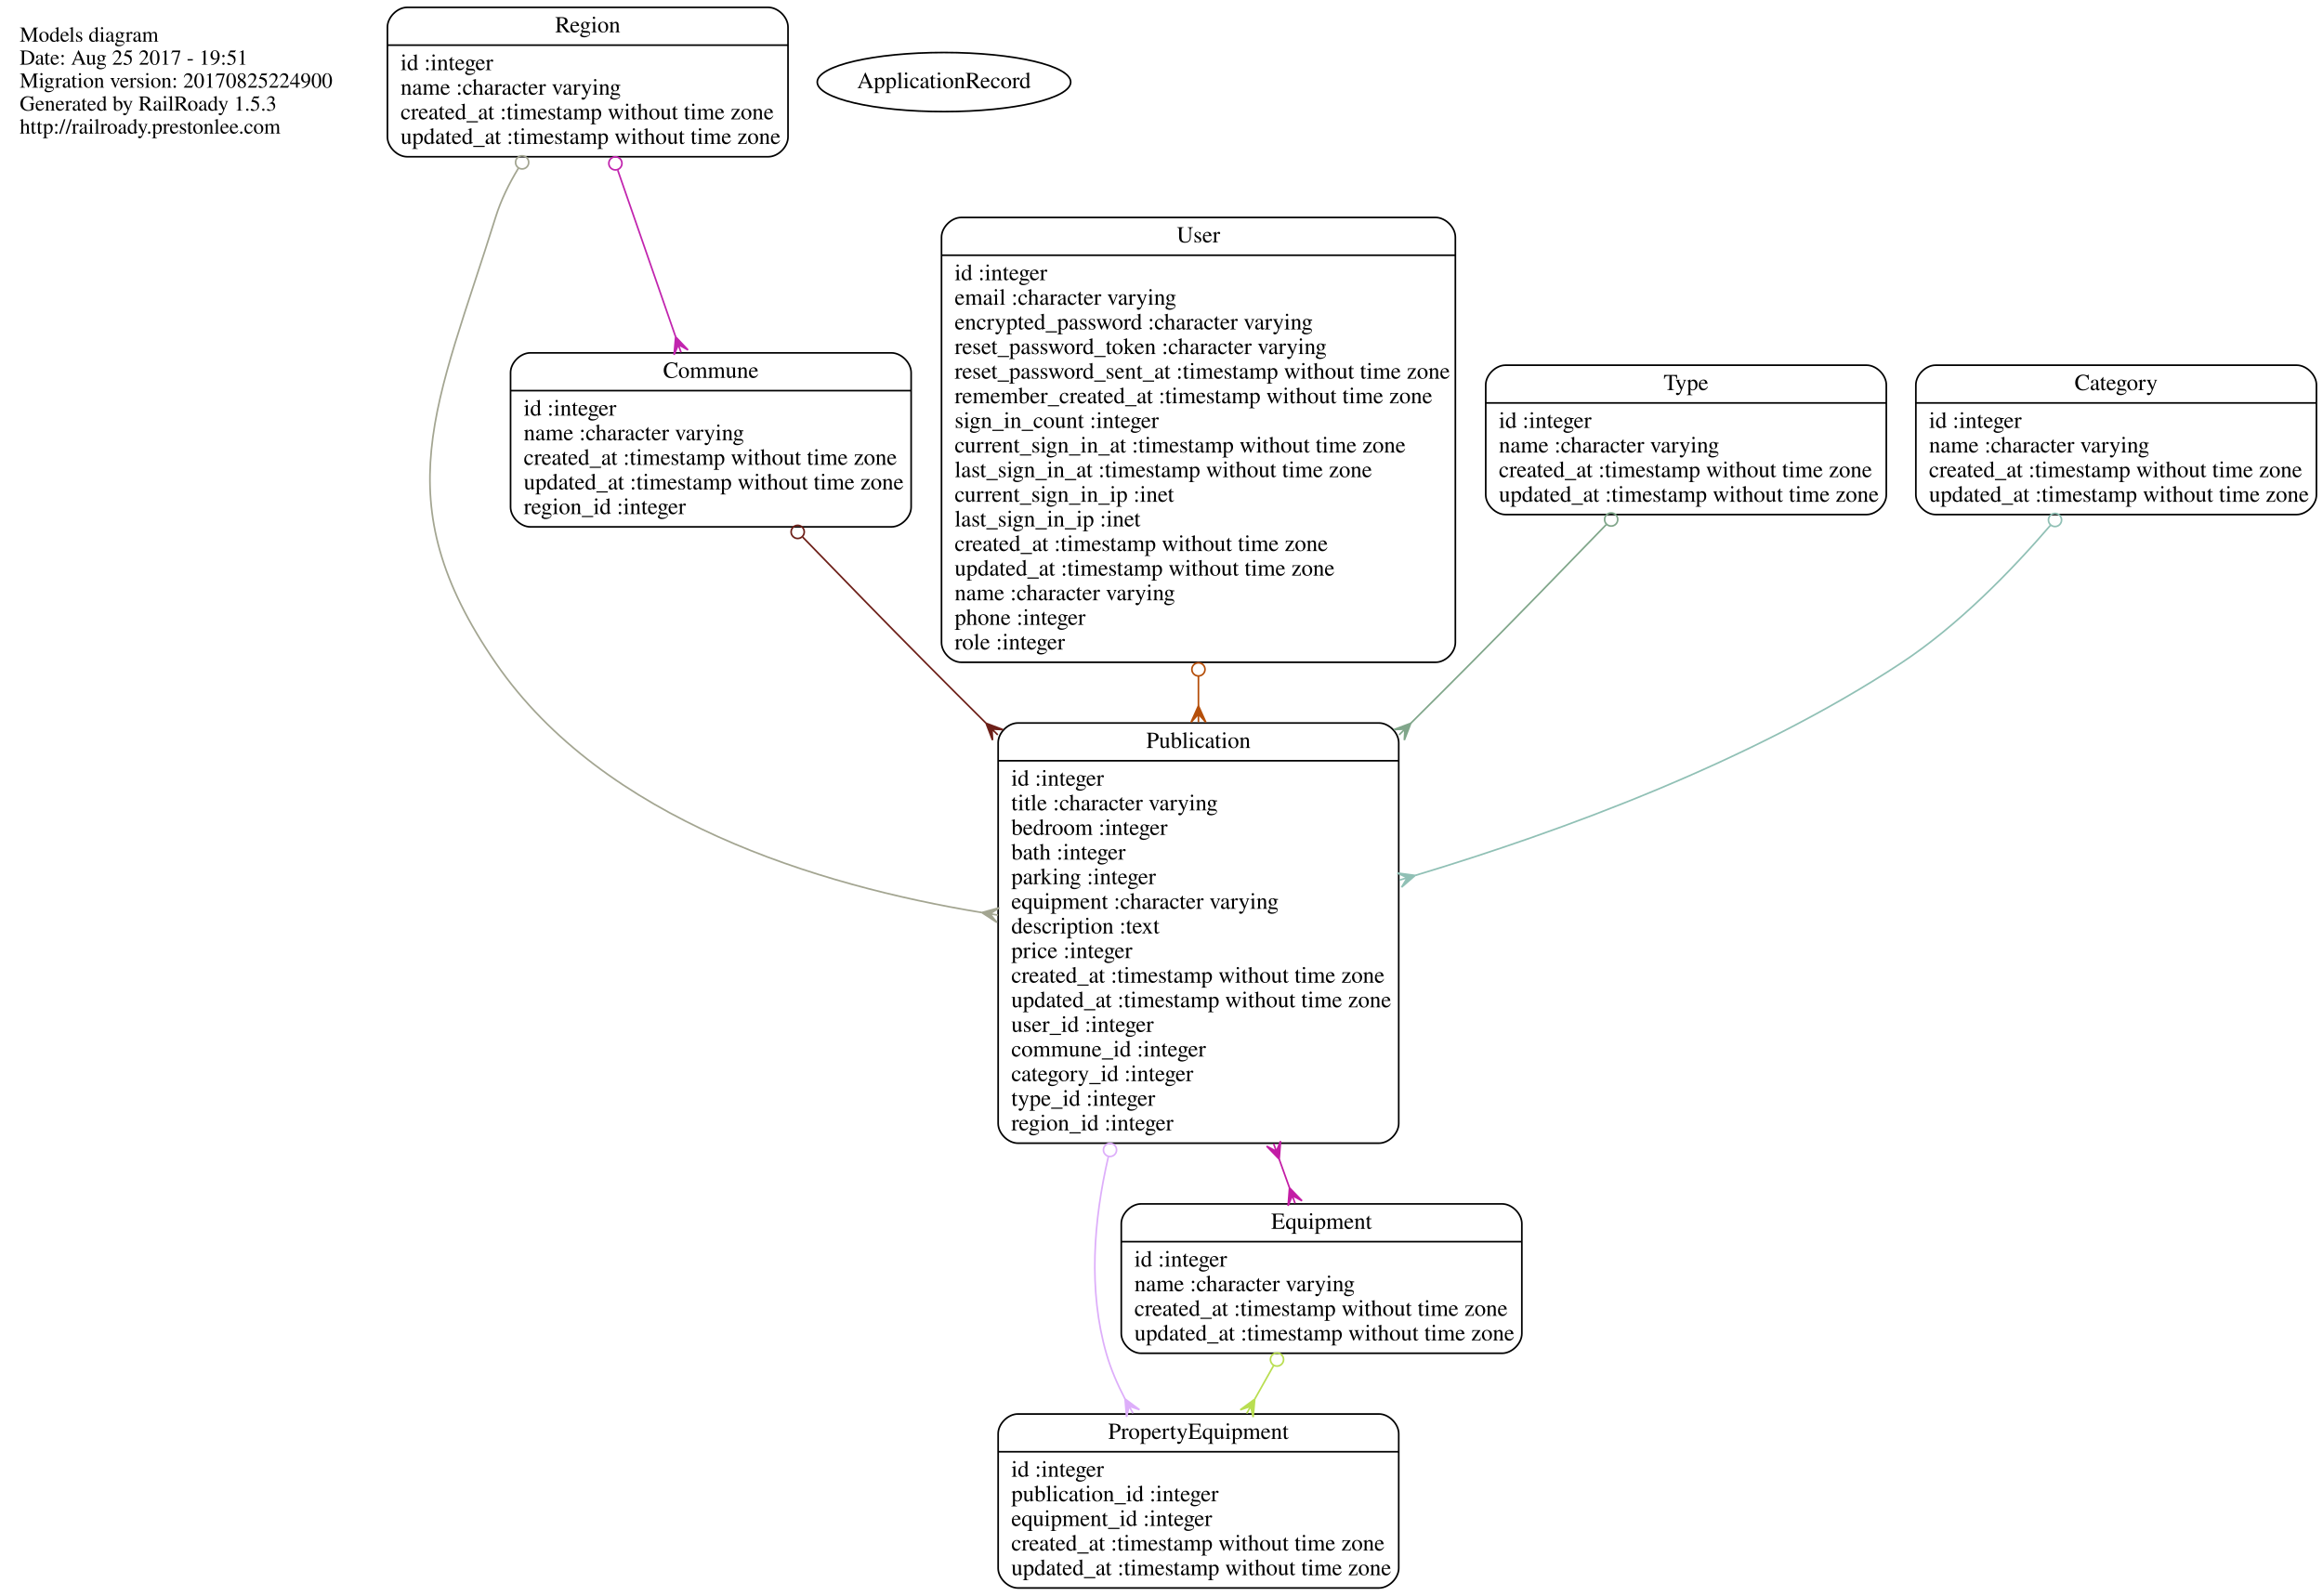
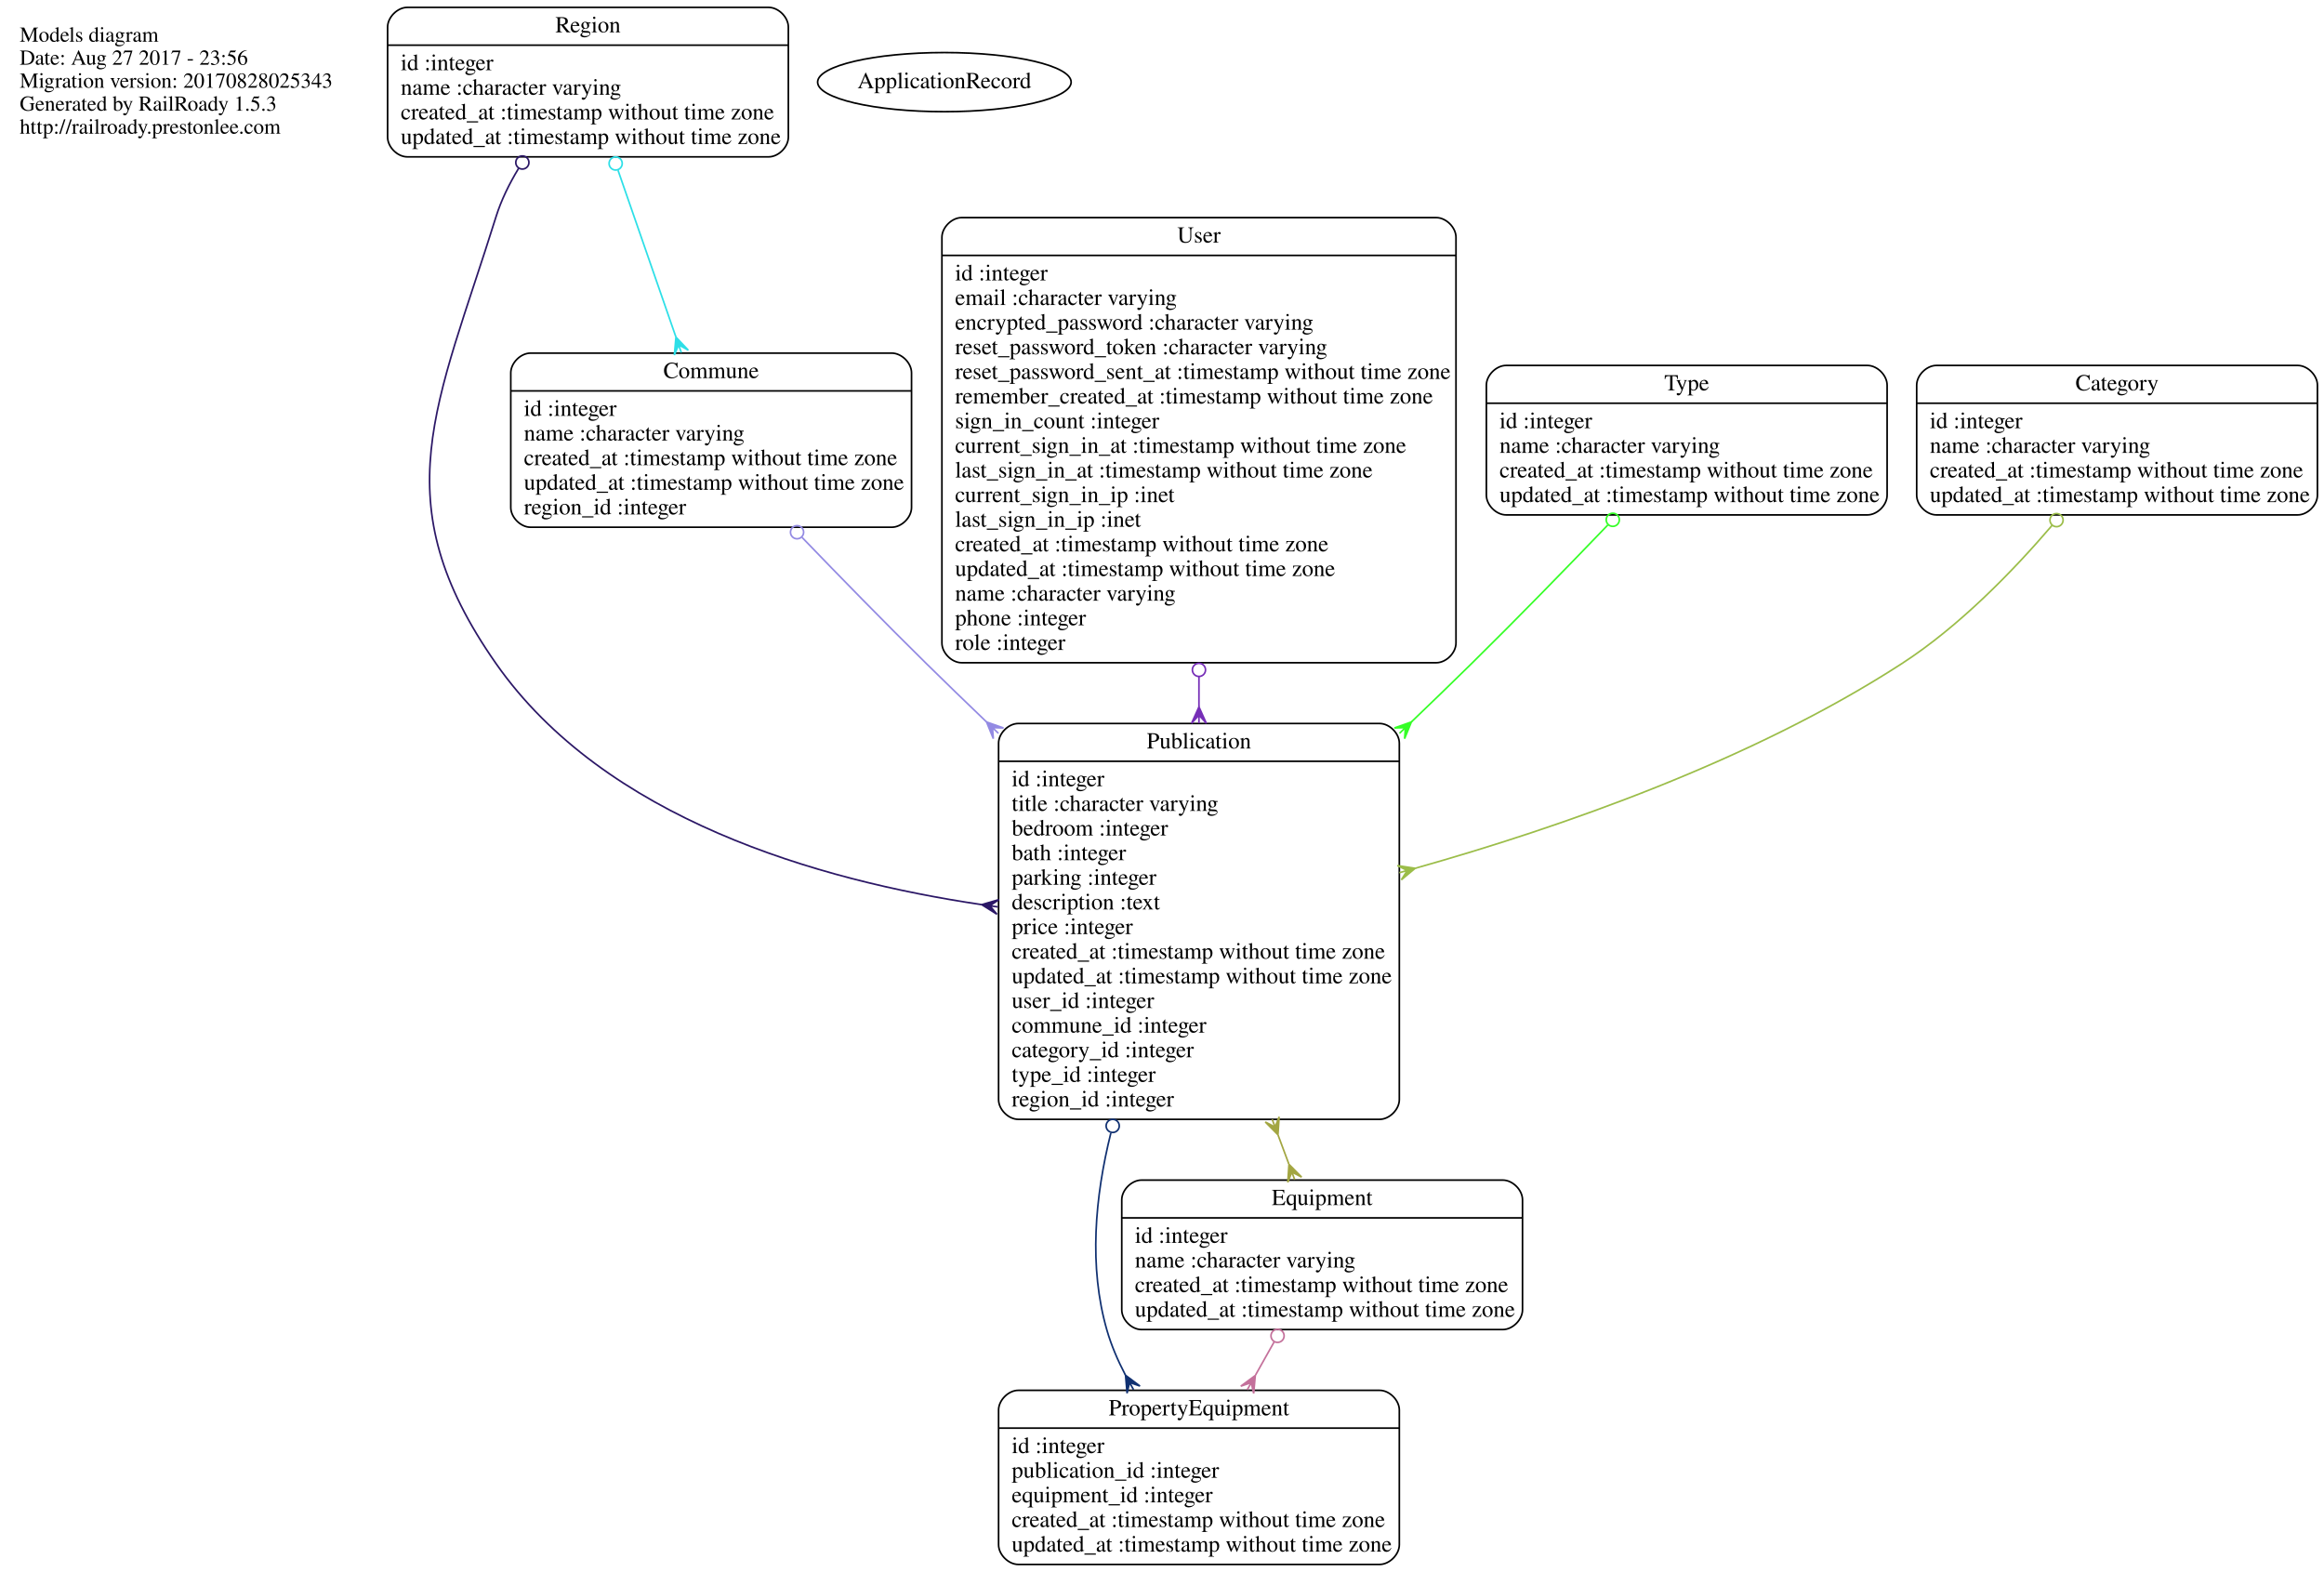
- <svg xmlns="http://www.w3.org/2000/svg" width="1415pt" height="972pt" viewBox="0.00 0.00 1415.00 972.00">
-   <g id="graph0" class="graph" transform="scale(1 1) rotate(0) translate(4 968)">
-     <polygon fill="none" stroke="none" points="-4,4 -4,-968 1411,-968 1411,4 -4,4" />
+ <svg xmlns="http://www.w3.org/2000/svg" width="1415pt" height="957pt" viewBox="0.00 0.00 1415.00 957.00">
+   <g id="graph0" class="graph" transform="scale(1 1) rotate(0) translate(4 953)">
+     <polygon fill="none" stroke="none" points="-4,4 -4,-953 1411,-953 1411,4 -4,4" />
    <g id="node1" class="node">
-       <text text-anchor="start" x="8" y="-942.6" font-family="Times,serif" font-size="13.00">Models diagram</text>
-       <text text-anchor="start" x="8" y="-928.6" font-family="Times,serif" font-size="13.00">Date: Aug 25 2017 - 19:51</text>
-       <text text-anchor="start" x="8" y="-914.6" font-family="Times,serif" font-size="13.00">Migration version: 20170825224900</text>
-       <text text-anchor="start" x="8" y="-900.6" font-family="Times,serif" font-size="13.00">Generated by RailRoady 1.5.3</text>
-       <text text-anchor="start" x="8" y="-886.6" font-family="Times,serif" font-size="13.00">http://railroady.prestonlee.com</text>
+       <text text-anchor="start" x="8" y="-927.6" font-family="Times,serif" font-size="13.00">Models diagram</text>
+       <text text-anchor="start" x="8" y="-913.6" font-family="Times,serif" font-size="13.00">Date: Aug 27 2017 - 23:56</text>
+       <text text-anchor="start" x="8" y="-899.6" font-family="Times,serif" font-size="13.00">Migration version: 20170828025343</text>
+       <text text-anchor="start" x="8" y="-885.6" font-family="Times,serif" font-size="13.00">Generated by RailRoady 1.5.3</text>
+       <text text-anchor="start" x="8" y="-871.6" font-family="Times,serif" font-size="13.00">http://railroady.prestonlee.com</text>
    </g>
    <g id="node2" class="node">
-       <path fill="none" stroke="black" d="M616,-271.5C616,-271.5 836,-271.5 836,-271.5 842,-271.5 848,-277.5 848,-283.5 848,-283.5 848,-515.5 848,-515.5 848,-521.5 842,-527.5 836,-527.5 836,-527.5 616,-527.5 616,-527.5 610,-527.5 604,-521.5 604,-515.5 604,-515.5 604,-283.5 604,-283.5 604,-277.5 610,-271.5 616,-271.5" />
-       <text text-anchor="middle" x="726" y="-512.3" font-family="Times,serif" font-size="14.00">Publication</text>
-       <polyline fill="none" stroke="black" points="604,-504.5 848,-504.5 " />
-       <text text-anchor="start" x="612" y="-489.3" font-family="Times,serif" font-size="14.00">id :integer</text>
-       <text text-anchor="start" x="612" y="-474.3" font-family="Times,serif" font-size="14.00">title :character varying</text>
-       <text text-anchor="start" x="612" y="-459.3" font-family="Times,serif" font-size="14.00">bedroom :integer</text>
-       <text text-anchor="start" x="612" y="-444.3" font-family="Times,serif" font-size="14.00">bath :integer</text>
-       <text text-anchor="start" x="612" y="-429.3" font-family="Times,serif" font-size="14.00">parking :integer</text>
-       <text text-anchor="start" x="612" y="-414.3" font-family="Times,serif" font-size="14.00">equipment :character varying</text>
+       <path fill="none" stroke="black" d="M616,-271.5C616,-271.5 836,-271.5 836,-271.5 842,-271.5 848,-277.5 848,-283.5 848,-283.5 848,-500.5 848,-500.5 848,-506.5 842,-512.5 836,-512.5 836,-512.5 616,-512.5 616,-512.5 610,-512.5 604,-506.5 604,-500.5 604,-500.5 604,-283.5 604,-283.5 604,-277.5 610,-271.5 616,-271.5" />
+       <text text-anchor="middle" x="726" y="-497.3" font-family="Times,serif" font-size="14.00">Publication</text>
+       <polyline fill="none" stroke="black" points="604,-489.5 848,-489.5 " />
+       <text text-anchor="start" x="612" y="-474.3" font-family="Times,serif" font-size="14.00">id :integer</text>
+       <text text-anchor="start" x="612" y="-459.3" font-family="Times,serif" font-size="14.00">title :character varying</text>
+       <text text-anchor="start" x="612" y="-444.3" font-family="Times,serif" font-size="14.00">bedroom :integer</text>
+       <text text-anchor="start" x="612" y="-429.3" font-family="Times,serif" font-size="14.00">bath :integer</text>
+       <text text-anchor="start" x="612" y="-414.3" font-family="Times,serif" font-size="14.00">parking :integer</text>
      <text text-anchor="start" x="612" y="-399.3" font-family="Times,serif" font-size="14.00">description :text</text>
      <text text-anchor="start" x="612" y="-384.3" font-family="Times,serif" font-size="14.00">price :integer</text>
      <text text-anchor="start" x="612" y="-369.3" font-family="Times,serif" font-size="14.00">created_at :timestamp without time zone</text>
      <text text-anchor="start" x="612" y="-354.3" font-family="Times,serif" font-size="14.00">updated_at :timestamp without time zone</text>
      <text text-anchor="start" x="612" y="-339.3" font-family="Times,serif" font-size="14.00">user_id :integer</text>
      <text text-anchor="start" x="612" y="-324.3" font-family="Times,serif" font-size="14.00">commune_id :integer</text>
      <text text-anchor="start" x="612" y="-309.3" font-family="Times,serif" font-size="14.00">category_id :integer</text>
      <text text-anchor="start" x="612" y="-294.3" font-family="Times,serif" font-size="14.00">type_id :integer</text>
      <text text-anchor="start" x="612" y="-279.3" font-family="Times,serif" font-size="14.00">region_id :integer</text>
    </g>
    <g id="node3" class="node">
      <path fill="none" stroke="black" d="M616,-0.5C616,-0.5 836,-0.5 836,-0.5 842,-0.5 848,-6.5 848,-12.5 848,-12.5 848,-94.5 848,-94.5 848,-100.5 842,-106.5 836,-106.5 836,-106.5 616,-106.5 616,-106.5 610,-106.5 604,-100.5 604,-94.5 604,-94.5 604,-12.5 604,-12.5 604,-6.5 610,-0.5 616,-0.5" />
      <text text-anchor="middle" x="726" y="-91.3" font-family="Times,serif" font-size="14.00">PropertyEquipment</text>
      <polyline fill="none" stroke="black" points="604,-83.5 848,-83.5 " />
      <text text-anchor="start" x="612" y="-68.3" font-family="Times,serif" font-size="14.00">id :integer</text>
      <text text-anchor="start" x="612" y="-53.3" font-family="Times,serif" font-size="14.00">publication_id :integer</text>
      <text text-anchor="start" x="612" y="-38.3" font-family="Times,serif" font-size="14.00">equipment_id :integer</text>
      <text text-anchor="start" x="612" y="-23.3" font-family="Times,serif" font-size="14.00">created_at :timestamp without time zone</text>
      <text text-anchor="start" x="612" y="-8.3" font-family="Times,serif" font-size="14.00">updated_at :timestamp without time zone</text>
    </g>
    <g id="edge1" class="edge">
-       <path fill="none" stroke="#ddaefa" d="M671.184,-263.501C662.078,-224.362 658.772,-181.743 670,-143 672.667,-133.798 676.609,-124.634 681.188,-115.883" />
-       <ellipse fill="none" stroke="#ddaefa" cx="672.133" cy="-267.394" rx="4" ry="4" />
-       <polygon fill="#ddaefa" stroke="#ddaefa" points="681.306,-115.669 690.097,-109.114 683.734,-111.299 686.163,-106.928 686.163,-106.928 686.163,-106.928 683.734,-111.299 682.229,-104.742 681.306,-115.669 681.306,-115.669" />
+       <path fill="none" stroke="#103071" d="M672.345,-263.143C662.685,-224.31 658.787,-181.689 670,-143 672.667,-133.798 676.609,-124.634 681.188,-115.883" />
+       <ellipse fill="none" stroke="#103071" cx="673.481" cy="-267.498" rx="4" ry="4" />
+       <polygon fill="#103071" stroke="#103071" points="681.306,-115.669 690.097,-109.114 683.734,-111.299 686.163,-106.928 686.163,-106.928 686.163,-106.928 683.734,-111.299 682.229,-104.742 681.306,-115.669 681.306,-115.669" />
    </g>
    <g id="node5" class="node">
      <path fill="none" stroke="black" d="M691,-143.5C691,-143.5 911,-143.5 911,-143.5 917,-143.5 923,-149.5 923,-155.5 923,-155.5 923,-222.5 923,-222.5 923,-228.5 917,-234.5 911,-234.5 911,-234.5 691,-234.5 691,-234.5 685,-234.5 679,-228.5 679,-222.5 679,-222.5 679,-155.5 679,-155.5 679,-149.5 685,-143.5 691,-143.5" />
      <text text-anchor="middle" x="801" y="-219.3" font-family="Times,serif" font-size="14.00">Equipment</text>
      <polyline fill="none" stroke="black" points="679,-211.5 923,-211.5 " />
      <text text-anchor="start" x="687" y="-196.3" font-family="Times,serif" font-size="14.00">id :integer</text>
      <text text-anchor="start" x="687" y="-181.3" font-family="Times,serif" font-size="14.00">name :character varying</text>
      <text text-anchor="start" x="687" y="-166.3" font-family="Times,serif" font-size="14.00">created_at :timestamp without time zone</text>
      <text text-anchor="start" x="687" y="-151.3" font-family="Times,serif" font-size="14.00">updated_at :timestamp without time zone</text>
    </g>
    <g id="edge2" class="edge">
-       <path fill="none" stroke="#c31ca5" d="M775.227,-261.649C777.349,-255.749 779.416,-250.003 781.396,-244.5" />
-       <polygon fill="#c31ca5" stroke="#c31ca5" points="775.173,-261.799 767.554,-269.685 773.481,-266.504 771.788,-271.209 771.788,-271.209 771.788,-271.209 773.481,-266.504 776.023,-272.732 775.173,-261.799 775.173,-261.799" />
-       <polygon fill="#c31ca5" stroke="#c31ca5" points="781.474,-244.282 789.093,-236.396 783.166,-239.577 784.859,-234.873 784.859,-234.873 784.859,-234.873 783.166,-239.577 780.624,-233.349 781.474,-244.282 781.474,-244.282" />
+       <path fill="none" stroke="#a3a642" d="M774.2,-261.824C776.422,-255.868 778.59,-250.059 780.668,-244.49" />
+       <polygon fill="#a3a642" stroke="#a3a642" points="774.099,-262.096 766.387,-269.891 772.351,-266.78 770.603,-271.465 770.603,-271.465 770.603,-271.465 772.351,-266.78 774.819,-273.038 774.099,-262.096 774.099,-262.096" />
+       <polygon fill="#a3a642" stroke="#a3a642" points="780.808,-244.115 788.52,-236.319 782.556,-239.43 784.304,-234.746 784.304,-234.746 784.304,-234.746 782.556,-239.43 780.088,-233.173 780.808,-244.115 780.808,-244.115" />
    </g>
    <g id="node4" class="node">
-       <ellipse fill="none" stroke="black" cx="571" cy="-918" rx="77.187" ry="18" />
-       <text text-anchor="middle" x="571" y="-914.3" font-family="Times,serif" font-size="14.00">ApplicationRecord</text>
+       <ellipse fill="none" stroke="black" cx="571" cy="-903" rx="77.187" ry="18" />
+       <text text-anchor="middle" x="571" y="-899.3" font-family="Times,serif" font-size="14.00">ApplicationRecord</text>
    </g>
    <g id="edge3" class="edge">
-       <path fill="none" stroke="#b9de51" d="M771.762,-135.956C768.067,-129.379 764.259,-122.602 760.493,-115.897" />
-       <ellipse fill="none" stroke="#b9de51" cx="773.858" cy="-139.688" rx="4" ry="4" />
-       <polygon fill="#b9de51" stroke="#b9de51" points="760.294,-115.543 759.319,-104.62 757.845,-111.183 755.396,-106.824 755.396,-106.824 755.396,-106.824 757.845,-111.183 751.472,-109.028 760.294,-115.543 760.294,-115.543" />
+       <path fill="none" stroke="#c4719b" d="M771.762,-135.956C768.067,-129.379 764.259,-122.602 760.493,-115.897" />
+       <ellipse fill="none" stroke="#c4719b" cx="773.858" cy="-139.688" rx="4" ry="4" />
+       <polygon fill="#c4719b" stroke="#c4719b" points="760.294,-115.543 759.319,-104.62 757.845,-111.183 755.396,-106.824 755.396,-106.824 755.396,-106.824 757.845,-111.183 751.472,-109.028 760.294,-115.543 760.294,-115.543" />
    </g>
    <g id="node6" class="node">
-       <path fill="none" stroke="black" d="M244,-872.5C244,-872.5 464,-872.5 464,-872.5 470,-872.5 476,-878.5 476,-884.5 476,-884.5 476,-951.5 476,-951.5 476,-957.5 470,-963.5 464,-963.5 464,-963.5 244,-963.5 244,-963.5 238,-963.5 232,-957.5 232,-951.5 232,-951.5 232,-884.5 232,-884.5 232,-878.5 238,-872.5 244,-872.5" />
-       <text text-anchor="middle" x="354" y="-948.3" font-family="Times,serif" font-size="14.00">Region</text>
-       <polyline fill="none" stroke="black" points="232,-940.5 476,-940.5 " />
-       <text text-anchor="start" x="240" y="-925.3" font-family="Times,serif" font-size="14.00">id :integer</text>
-       <text text-anchor="start" x="240" y="-910.3" font-family="Times,serif" font-size="14.00">name :character varying</text>
-       <text text-anchor="start" x="240" y="-895.3" font-family="Times,serif" font-size="14.00">created_at :timestamp without time zone</text>
-       <text text-anchor="start" x="240" y="-880.3" font-family="Times,serif" font-size="14.00">updated_at :timestamp without time zone</text>
+       <path fill="none" stroke="black" d="M244,-857.5C244,-857.5 464,-857.5 464,-857.5 470,-857.5 476,-863.5 476,-869.5 476,-869.5 476,-936.5 476,-936.5 476,-942.5 470,-948.5 464,-948.5 464,-948.5 244,-948.5 244,-948.5 238,-948.5 232,-942.5 232,-936.5 232,-936.5 232,-869.5 232,-869.5 232,-863.5 238,-857.5 244,-857.5" />
+       <text text-anchor="middle" x="354" y="-933.3" font-family="Times,serif" font-size="14.00">Region</text>
+       <polyline fill="none" stroke="black" points="232,-925.5 476,-925.5 " />
+       <text text-anchor="start" x="240" y="-910.3" font-family="Times,serif" font-size="14.00">id :integer</text>
+       <text text-anchor="start" x="240" y="-895.3" font-family="Times,serif" font-size="14.00">name :character varying</text>
+       <text text-anchor="start" x="240" y="-880.3" font-family="Times,serif" font-size="14.00">created_at :timestamp without time zone</text>
+       <text text-anchor="start" x="240" y="-865.3" font-family="Times,serif" font-size="14.00">updated_at :timestamp without time zone</text>
    </g>
    <g id="edge5" class="edge">
-       <path fill="none" stroke="#a3a591" d="M311.745,-865.455C306.095,-856.137 301.165,-846.144 298,-836 261.992,-720.598 229.447,-663.572 298,-564 363.958,-468.196 494.21,-428.494 593.786,-412.06" />
-       <ellipse fill="none" stroke="#a3a591" cx="314.042" cy="-869.065" rx="4" ry="4" />
-       <polygon fill="#a3a591" stroke="#a3a591" points="594.057,-412.017 604.639,-414.892 598.995,-411.232 603.933,-410.448 603.933,-410.448 603.933,-410.448 598.995,-411.232 603.227,-406.004 594.057,-412.017 594.057,-412.017" />
+       <path fill="none" stroke="#2b1766" d="M311.745,-850.455C306.095,-841.137 301.165,-831.144 298,-821 261.992,-705.598 228.684,-648.042 298,-549 364.202,-454.408 494.083,-416.97 593.487,-402.261" />
+       <ellipse fill="none" stroke="#2b1766" cx="314.042" cy="-854.065" rx="4" ry="4" />
+       <polygon fill="#2b1766" stroke="#2b1766" points="593.716,-402.228 604.249,-405.28 598.667,-401.526 603.617,-400.824 603.617,-400.824 603.617,-400.824 598.667,-401.526 602.986,-396.369 593.716,-402.228 593.716,-402.228" />
    </g>
    <g id="node7" class="node">
-       <path fill="none" stroke="black" d="M319,-647C319,-647 539,-647 539,-647 545,-647 551,-653 551,-659 551,-659 551,-741 551,-741 551,-747 545,-753 539,-753 539,-753 319,-753 319,-753 313,-753 307,-747 307,-741 307,-741 307,-659 307,-659 307,-653 313,-647 319,-647" />
-       <text text-anchor="middle" x="429" y="-737.8" font-family="Times,serif" font-size="14.00">Commune</text>
-       <polyline fill="none" stroke="black" points="307,-730 551,-730 " />
-       <text text-anchor="start" x="315" y="-714.8" font-family="Times,serif" font-size="14.00">id :integer</text>
-       <text text-anchor="start" x="315" y="-699.8" font-family="Times,serif" font-size="14.00">name :character varying</text>
-       <text text-anchor="start" x="315" y="-684.8" font-family="Times,serif" font-size="14.00">created_at :timestamp without time zone</text>
-       <text text-anchor="start" x="315" y="-669.8" font-family="Times,serif" font-size="14.00">updated_at :timestamp without time zone</text>
-       <text text-anchor="start" x="315" y="-654.8" font-family="Times,serif" font-size="14.00">region_id :integer</text>
+       <path fill="none" stroke="black" d="M319,-632C319,-632 539,-632 539,-632 545,-632 551,-638 551,-644 551,-644 551,-726 551,-726 551,-732 545,-738 539,-738 539,-738 319,-738 319,-738 313,-738 307,-732 307,-726 307,-726 307,-644 307,-644 307,-638 313,-632 319,-632" />
+       <text text-anchor="middle" x="429" y="-722.8" font-family="Times,serif" font-size="14.00">Commune</text>
+       <polyline fill="none" stroke="black" points="307,-715 551,-715 " />
+       <text text-anchor="start" x="315" y="-699.8" font-family="Times,serif" font-size="14.00">id :integer</text>
+       <text text-anchor="start" x="315" y="-684.8" font-family="Times,serif" font-size="14.00">name :character varying</text>
+       <text text-anchor="start" x="315" y="-669.8" font-family="Times,serif" font-size="14.00">created_at :timestamp without time zone</text>
+       <text text-anchor="start" x="315" y="-654.8" font-family="Times,serif" font-size="14.00">updated_at :timestamp without time zone</text>
+       <text text-anchor="start" x="315" y="-639.8" font-family="Times,serif" font-size="14.00">region_id :integer</text>
    </g>
    <g id="edge4" class="edge">
-       <path fill="none" stroke="#c124ae" d="M372.288,-864.33C382.906,-833.752 396.338,-795.066 407.465,-763.02" />
-       <ellipse fill="none" stroke="#c124ae" cx="370.852" cy="-868.466" rx="4" ry="4" />
-       <polygon fill="#c124ae" stroke="#c124ae" points="407.558,-762.752 415.09,-754.781 409.199,-758.028 410.839,-753.305 410.839,-753.305 410.839,-753.305 409.199,-758.028 406.588,-751.829 407.558,-762.752 407.558,-762.752" />
+       <path fill="none" stroke="#2ddfe7" d="M372.288,-849.33C382.906,-818.752 396.338,-780.066 407.465,-748.02" />
+       <ellipse fill="none" stroke="#2ddfe7" cx="370.852" cy="-853.466" rx="4" ry="4" />
+       <polygon fill="#2ddfe7" stroke="#2ddfe7" points="407.558,-747.752 415.09,-739.781 409.199,-743.028 410.839,-738.305 410.839,-738.305 410.839,-738.305 409.199,-743.028 406.588,-736.829 407.558,-747.752 407.558,-747.752" />
    </g>
    <g id="edge6" class="edge">
-       <path fill="none" stroke="#6d1f18" d="M484.903,-640.815C508.026,-616.899 535.185,-589 560,-564 571.792,-552.12 584.108,-539.809 596.472,-527.517" />
-       <ellipse fill="none" stroke="#6d1f18" cx="481.895" cy="-643.929" rx="4" ry="4" />
-       <polygon fill="#6d1f18" stroke="#6d1f18" points="596.658,-527.332 606.925,-523.478 600.206,-523.808 603.754,-520.285 603.754,-520.285 603.754,-520.285 600.206,-523.808 600.582,-517.092 596.658,-527.332 596.658,-527.332" />
+       <path fill="none" stroke="#938ae3" d="M484.315,-625.828C507.456,-601.798 534.786,-573.813 560,-549 571.782,-537.405 584.141,-525.439 596.576,-513.53" />
+       <ellipse fill="none" stroke="#938ae3" cx="481.298" cy="-628.965" rx="4" ry="4" />
+       <polygon fill="#938ae3" stroke="#938ae3" points="596.673,-513.437 607.011,-509.782 600.287,-509.983 603.902,-506.528 603.902,-506.528 603.902,-506.528 600.287,-509.983 600.793,-503.275 596.673,-513.437 596.673,-513.437" />
    </g>
    <g id="node8" class="node">
-       <path fill="none" stroke="black" d="M581.5,-564.5C581.5,-564.5 870.5,-564.5 870.5,-564.5 876.5,-564.5 882.5,-570.5 882.5,-576.5 882.5,-576.5 882.5,-823.5 882.5,-823.5 882.5,-829.5 876.5,-835.5 870.5,-835.5 870.5,-835.5 581.5,-835.5 581.5,-835.5 575.5,-835.5 569.5,-829.5 569.5,-823.5 569.5,-823.5 569.5,-576.5 569.5,-576.5 569.5,-570.5 575.5,-564.5 581.5,-564.5" />
-       <text text-anchor="middle" x="726" y="-820.3" font-family="Times,serif" font-size="14.00">User</text>
-       <polyline fill="none" stroke="black" points="569.5,-812.5 882.5,-812.5 " />
-       <text text-anchor="start" x="577.5" y="-797.3" font-family="Times,serif" font-size="14.00">id :integer</text>
-       <text text-anchor="start" x="577.5" y="-782.3" font-family="Times,serif" font-size="14.00">email :character varying</text>
-       <text text-anchor="start" x="577.5" y="-767.3" font-family="Times,serif" font-size="14.00">encrypted_password :character varying</text>
-       <text text-anchor="start" x="577.5" y="-752.3" font-family="Times,serif" font-size="14.00">reset_password_token :character varying</text>
-       <text text-anchor="start" x="577.5" y="-737.3" font-family="Times,serif" font-size="14.00">reset_password_sent_at :timestamp without time zone</text>
-       <text text-anchor="start" x="577.5" y="-722.3" font-family="Times,serif" font-size="14.00">remember_created_at :timestamp without time zone</text>
-       <text text-anchor="start" x="577.5" y="-707.3" font-family="Times,serif" font-size="14.00">sign_in_count :integer</text>
-       <text text-anchor="start" x="577.5" y="-692.3" font-family="Times,serif" font-size="14.00">current_sign_in_at :timestamp without time zone</text>
-       <text text-anchor="start" x="577.5" y="-677.3" font-family="Times,serif" font-size="14.00">last_sign_in_at :timestamp without time zone</text>
-       <text text-anchor="start" x="577.5" y="-662.3" font-family="Times,serif" font-size="14.00">current_sign_in_ip :inet</text>
-       <text text-anchor="start" x="577.5" y="-647.3" font-family="Times,serif" font-size="14.00">last_sign_in_ip :inet</text>
-       <text text-anchor="start" x="577.5" y="-632.3" font-family="Times,serif" font-size="14.00">created_at :timestamp without time zone</text>
-       <text text-anchor="start" x="577.5" y="-617.3" font-family="Times,serif" font-size="14.00">updated_at :timestamp without time zone</text>
-       <text text-anchor="start" x="577.5" y="-602.3" font-family="Times,serif" font-size="14.00">name :character varying</text>
-       <text text-anchor="start" x="577.5" y="-587.3" font-family="Times,serif" font-size="14.00">phone :integer</text>
-       <text text-anchor="start" x="577.5" y="-572.3" font-family="Times,serif" font-size="14.00">role :integer</text>
+       <path fill="none" stroke="black" d="M581.5,-549.5C581.5,-549.5 870.5,-549.5 870.5,-549.5 876.5,-549.5 882.5,-555.5 882.5,-561.5 882.5,-561.5 882.5,-808.5 882.5,-808.5 882.5,-814.5 876.5,-820.5 870.5,-820.5 870.5,-820.5 581.5,-820.5 581.5,-820.5 575.5,-820.5 569.5,-814.5 569.5,-808.5 569.5,-808.5 569.5,-561.5 569.5,-561.5 569.5,-555.5 575.5,-549.5 581.5,-549.5" />
+       <text text-anchor="middle" x="726" y="-805.3" font-family="Times,serif" font-size="14.00">User</text>
+       <polyline fill="none" stroke="black" points="569.5,-797.5 882.5,-797.5 " />
+       <text text-anchor="start" x="577.5" y="-782.3" font-family="Times,serif" font-size="14.00">id :integer</text>
+       <text text-anchor="start" x="577.5" y="-767.3" font-family="Times,serif" font-size="14.00">email :character varying</text>
+       <text text-anchor="start" x="577.5" y="-752.3" font-family="Times,serif" font-size="14.00">encrypted_password :character varying</text>
+       <text text-anchor="start" x="577.5" y="-737.3" font-family="Times,serif" font-size="14.00">reset_password_token :character varying</text>
+       <text text-anchor="start" x="577.5" y="-722.3" font-family="Times,serif" font-size="14.00">reset_password_sent_at :timestamp without time zone</text>
+       <text text-anchor="start" x="577.5" y="-707.3" font-family="Times,serif" font-size="14.00">remember_created_at :timestamp without time zone</text>
+       <text text-anchor="start" x="577.5" y="-692.3" font-family="Times,serif" font-size="14.00">sign_in_count :integer</text>
+       <text text-anchor="start" x="577.5" y="-677.3" font-family="Times,serif" font-size="14.00">current_sign_in_at :timestamp without time zone</text>
+       <text text-anchor="start" x="577.5" y="-662.3" font-family="Times,serif" font-size="14.00">last_sign_in_at :timestamp without time zone</text>
+       <text text-anchor="start" x="577.5" y="-647.3" font-family="Times,serif" font-size="14.00">current_sign_in_ip :inet</text>
+       <text text-anchor="start" x="577.5" y="-632.3" font-family="Times,serif" font-size="14.00">last_sign_in_ip :inet</text>
+       <text text-anchor="start" x="577.5" y="-617.3" font-family="Times,serif" font-size="14.00">created_at :timestamp without time zone</text>
+       <text text-anchor="start" x="577.5" y="-602.3" font-family="Times,serif" font-size="14.00">updated_at :timestamp without time zone</text>
+       <text text-anchor="start" x="577.5" y="-587.3" font-family="Times,serif" font-size="14.00">name :character varying</text>
+       <text text-anchor="start" x="577.5" y="-572.3" font-family="Times,serif" font-size="14.00">phone :integer</text>
+       <text text-anchor="start" x="577.5" y="-557.3" font-family="Times,serif" font-size="14.00">role :integer</text>
    </g>
    <g id="edge7" class="edge">
-       <path fill="none" stroke="#b54f0a" d="M726,-555.953C726,-549.961 726,-543.956 726,-537.977" />
-       <ellipse fill="none" stroke="#b54f0a" cx="726" cy="-560.159" rx="4" ry="4" />
-       <polygon fill="#b54f0a" stroke="#b54f0a" points="726,-537.945 730.5,-527.945 726,-532.945 726,-527.945 726,-527.945 726,-527.945 726,-532.945 721.5,-527.945 726,-537.945 726,-537.945" />
+       <path fill="none" stroke="#762eb7" d="M726,-541.137C726,-535.022 726,-528.9 726,-522.816" />
+       <ellipse fill="none" stroke="#762eb7" cx="726" cy="-545.148" rx="4" ry="4" />
+       <polygon fill="#762eb7" stroke="#762eb7" points="726,-522.619 730.5,-512.619 726,-517.619 726,-512.619 726,-512.619 726,-512.619 726,-517.619 721.5,-512.619 726,-522.619 726,-522.619" />
    </g>
    <g id="node9" class="node">
-       <path fill="none" stroke="black" d="M913,-654.5C913,-654.5 1133,-654.5 1133,-654.5 1139,-654.5 1145,-660.5 1145,-666.5 1145,-666.5 1145,-733.5 1145,-733.5 1145,-739.5 1139,-745.5 1133,-745.5 1133,-745.5 913,-745.5 913,-745.5 907,-745.5 901,-739.5 901,-733.5 901,-733.5 901,-666.5 901,-666.5 901,-660.5 907,-654.5 913,-654.5" />
-       <text text-anchor="middle" x="1023" y="-730.3" font-family="Times,serif" font-size="14.00">Type</text>
-       <polyline fill="none" stroke="black" points="901,-722.5 1145,-722.5 " />
-       <text text-anchor="start" x="909" y="-707.3" font-family="Times,serif" font-size="14.00">id :integer</text>
-       <text text-anchor="start" x="909" y="-692.3" font-family="Times,serif" font-size="14.00">name :character varying</text>
-       <text text-anchor="start" x="909" y="-677.3" font-family="Times,serif" font-size="14.00">created_at :timestamp without time zone</text>
-       <text text-anchor="start" x="909" y="-662.3" font-family="Times,serif" font-size="14.00">updated_at :timestamp without time zone</text>
+       <path fill="none" stroke="black" d="M913,-639.5C913,-639.5 1133,-639.5 1133,-639.5 1139,-639.5 1145,-645.5 1145,-651.5 1145,-651.5 1145,-718.5 1145,-718.5 1145,-724.5 1139,-730.5 1133,-730.5 1133,-730.5 913,-730.5 913,-730.5 907,-730.5 901,-724.5 901,-718.5 901,-718.5 901,-651.5 901,-651.5 901,-645.5 907,-639.5 913,-639.5" />
+       <text text-anchor="middle" x="1023" y="-715.3" font-family="Times,serif" font-size="14.00">Type</text>
+       <polyline fill="none" stroke="black" points="901,-707.5 1145,-707.5 " />
+       <text text-anchor="start" x="909" y="-692.3" font-family="Times,serif" font-size="14.00">id :integer</text>
+       <text text-anchor="start" x="909" y="-677.3" font-family="Times,serif" font-size="14.00">name :character varying</text>
+       <text text-anchor="start" x="909" y="-662.3" font-family="Times,serif" font-size="14.00">created_at :timestamp without time zone</text>
+       <text text-anchor="start" x="909" y="-647.3" font-family="Times,serif" font-size="14.00">updated_at :timestamp without time zone</text>
    </g>
    <g id="edge8" class="edge">
-       <path fill="none" stroke="#80a68a" d="M974.389,-648.363C949.826,-622.916 919.476,-591.681 892,-564 880.208,-552.12 867.892,-539.809 855.528,-527.517" />
-       <ellipse fill="none" stroke="#80a68a" cx="977.403" cy="-651.488" rx="4" ry="4" />
-       <polygon fill="#80a68a" stroke="#80a68a" points="855.342,-527.332 851.418,-517.092 851.794,-523.808 848.246,-520.285 848.246,-520.285 848.246,-520.285 851.794,-523.808 845.075,-523.478 855.342,-527.332 855.342,-527.332" />
+       <path fill="none" stroke="#35fe27" d="M974.949,-633.383C950.406,-607.812 919.906,-576.463 892,-549 880.218,-537.405 867.859,-525.439 855.424,-513.53" />
+       <ellipse fill="none" stroke="#35fe27" cx="977.964" cy="-636.529" rx="4" ry="4" />
+       <polygon fill="#35fe27" stroke="#35fe27" points="855.327,-513.437 851.207,-503.275 851.713,-509.983 848.098,-506.528 848.098,-506.528 848.098,-506.528 851.713,-509.983 844.989,-509.782 855.327,-513.437 855.327,-513.437" />
    </g>
    <g id="node10" class="node">
-       <path fill="none" stroke="black" d="M1175,-654.5C1175,-654.5 1395,-654.5 1395,-654.5 1401,-654.5 1407,-660.5 1407,-666.5 1407,-666.5 1407,-733.5 1407,-733.5 1407,-739.5 1401,-745.5 1395,-745.5 1395,-745.5 1175,-745.5 1175,-745.5 1169,-745.5 1163,-739.5 1163,-733.5 1163,-733.5 1163,-666.5 1163,-666.5 1163,-660.5 1169,-654.5 1175,-654.5" />
-       <text text-anchor="middle" x="1285" y="-730.3" font-family="Times,serif" font-size="14.00">Category</text>
-       <polyline fill="none" stroke="black" points="1163,-722.5 1407,-722.5 " />
-       <text text-anchor="start" x="1171" y="-707.3" font-family="Times,serif" font-size="14.00">id :integer</text>
-       <text text-anchor="start" x="1171" y="-692.3" font-family="Times,serif" font-size="14.00">name :character varying</text>
-       <text text-anchor="start" x="1171" y="-677.3" font-family="Times,serif" font-size="14.00">created_at :timestamp without time zone</text>
-       <text text-anchor="start" x="1171" y="-662.3" font-family="Times,serif" font-size="14.00">updated_at :timestamp without time zone</text>
+       <path fill="none" stroke="black" d="M1175,-639.5C1175,-639.5 1395,-639.5 1395,-639.5 1401,-639.5 1407,-645.5 1407,-651.5 1407,-651.5 1407,-718.5 1407,-718.5 1407,-724.5 1401,-730.5 1395,-730.5 1395,-730.5 1175,-730.5 1175,-730.5 1169,-730.5 1163,-724.5 1163,-718.5 1163,-718.5 1163,-651.5 1163,-651.5 1163,-645.5 1169,-639.5 1175,-639.5" />
+       <text text-anchor="middle" x="1285" y="-715.3" font-family="Times,serif" font-size="14.00">Category</text>
+       <polyline fill="none" stroke="black" points="1163,-707.5 1407,-707.5 " />
+       <text text-anchor="start" x="1171" y="-692.3" font-family="Times,serif" font-size="14.00">id :integer</text>
+       <text text-anchor="start" x="1171" y="-677.3" font-family="Times,serif" font-size="14.00">name :character varying</text>
+       <text text-anchor="start" x="1171" y="-662.3" font-family="Times,serif" font-size="14.00">created_at :timestamp without time zone</text>
+       <text text-anchor="start" x="1171" y="-647.3" font-family="Times,serif" font-size="14.00">updated_at :timestamp without time zone</text>
    </g>
    <g id="edge9" class="edge">
-       <path fill="none" stroke="#90c0b5" d="M1245.06,-648.03C1221.09,-620.174 1188.61,-586.805 1154,-564 1062.93,-503.989 946.643,-461.359 858.269,-434.707" />
-       <ellipse fill="none" stroke="#90c0b5" cx="1247.76" cy="-651.202" rx="4" ry="4" />
-       <polygon fill="#90c0b5" stroke="#90c0b5" points="858.033,-434.637 849.738,-427.465 853.242,-433.207 848.451,-431.777 848.451,-431.777 848.451,-431.777 853.242,-433.207 847.164,-436.089 858.033,-434.637 858.033,-434.637" />
+       <path fill="none" stroke="#9bbd49" d="M1245.45,-633.133C1221.51,-605.149 1188.91,-571.621 1154,-549 1062.84,-489.927 946.294,-449.336 857.845,-424.4" />
+       <ellipse fill="none" stroke="#9bbd49" cx="1248.15" cy="-636.325" rx="4" ry="4" />
+       <polygon fill="#9bbd49" stroke="#9bbd49" points="857.652,-424.346 849.228,-417.326 852.836,-423.004 848.019,-421.661 848.019,-421.661 848.019,-421.661 852.836,-423.004 846.811,-425.996 857.652,-424.346 857.652,-424.346" />
    </g>
  </g>
</svg>
